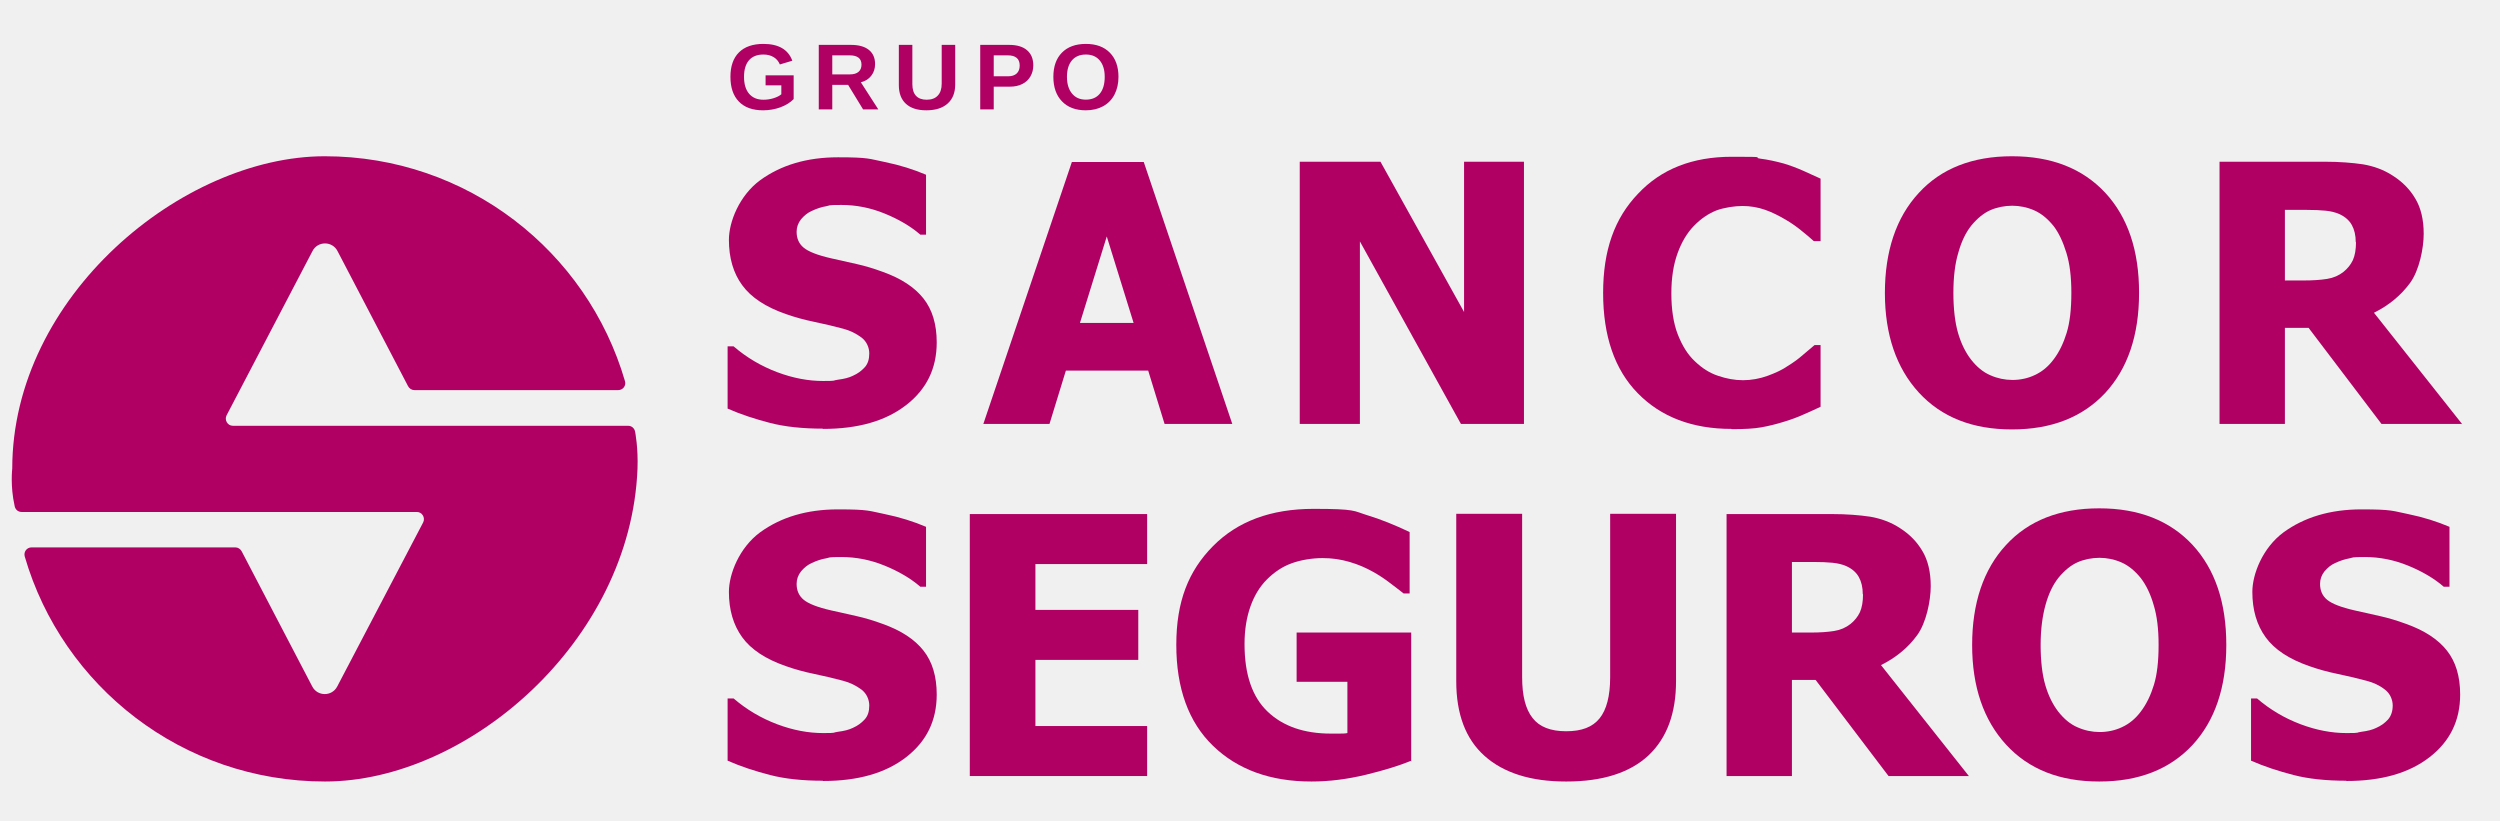
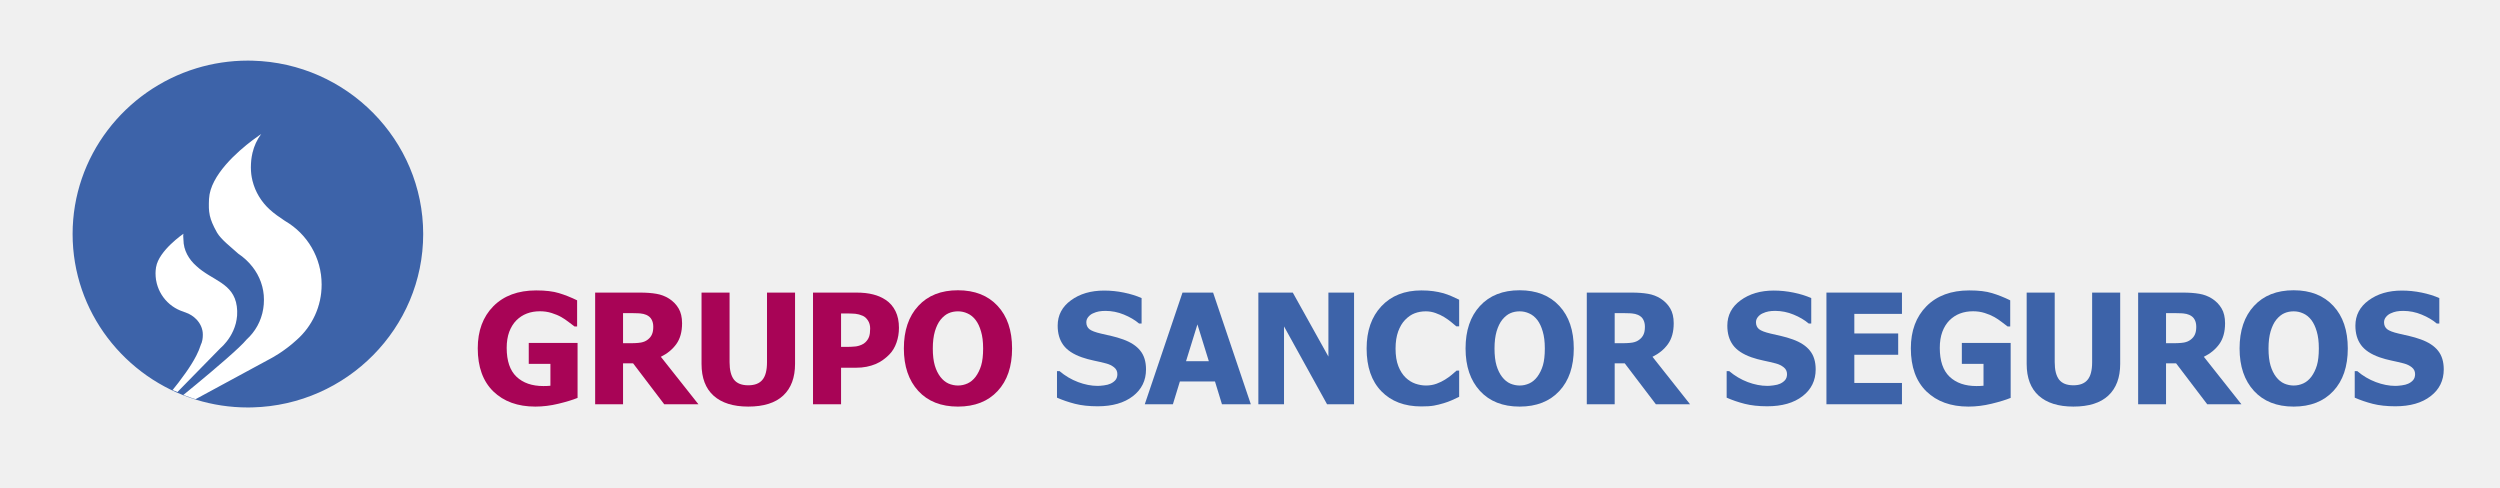
- <svg xmlns="http://www.w3.org/2000/svg" viewBox="0 0 960 315">
-   <defs>
-     <style>
-       .st0 { fill: #b00064; }
-     </style>
-   </defs>
-   <text x="279" y="42" class="st0" font-family="Montserrat, Arial, sans-serif" font-weight="700" font-size="36" letter-spacing="5">GRUPO</text>
-   <path class="st0" d="M5.6,194.2c.2,1.4,1.3,2.4,2.7,2.4h151.8c2,0,3.3,2.2,2.4,4l-33,63c-2,3.9-7.6,3.9-9.6,0l-27.1-51.9c-.5-.9-1.4-1.5-2.4-1.5H12.1c-1.8,0-3.1,1.7-2.6,3.5,14.5,49.9,60.6,86.4,115.3,86.4s117.4-53.8,120-120.1c.3-8.1-.9-14.1-.9-14.1-.2-1.4-1.3-2.4-2.7-2.4H89.4c-2,0-3.3-2.2-2.4-4l33-63.1c2-3.9,7.6-3.9,9.6,0l27.1,51.9c.5.9,1.4,1.5,2.4,1.5h78.3c1.8,0,3.1-1.7,2.6-3.4-14.5-49.9-60.6-86.4-115.3-86.4S4.7,113.8,4.7,180c0,0-.8,6.6.9,14.2" />
-   <path class="st0" d="M316,299.8c-7.7,0-14.5-.7-20.3-2.2-5.8-1.5-11.3-3.3-16.3-5.5v-23.9h2.3c5,4.3,10.6,7.6,16.7,9.9,6.1,2.3,12,3.4,17.7,3.4s3.3-.2,5.7-.5c2.4-.3,4.3-.8,5.7-1.5,1.8-.8,3.2-1.8,4.5-3.2,1.3-1.4,1.8-3.2,1.8-5.4s-1-4.6-3-6.1-4.4-2.7-7.1-3.4c-3.4-.9-7.1-1.8-11-2.6-3.9-.8-7.5-1.8-10.9-3-7.8-2.7-13.4-6.4-16.8-11.1-3.4-4.7-5.1-10.5-5.1-17.4s4-17,12-22.9c8-5.8,17.9-8.8,29.9-8.8s11.9.6,17.9,1.8c5.9,1.2,11.2,2.9,15.9,4.9v23h-2.2c-3.7-3.2-8.3-5.9-13.7-8.1-5.4-2.2-10.9-3.3-16.6-3.3s-4.2.2-5.9.5c-1.8.3-3.6.9-5.5,1.8-1.6.7-2.9,1.8-4.1,3.2-1.1,1.4-1.7,3-1.7,4.8,0,2.6.9,4.6,2.7,6.1,1.8,1.5,5.3,2.9,10.6,4.1,3.4.8,6.6,1.5,9.8,2.2,3.1.7,6.5,1.7,10,3,7,2.5,12.2,5.9,15.6,10.2,3.4,4.3,5.1,9.9,5.1,16.9,0,10-3.9,18-11.8,24.1-7.9,6.1-18.5,9.1-31.9,9.1h0Z" />
-   <polygon class="st0" points="372.4 298 372.4 197.4 440.5 197.4 440.5 216.6 397.6 216.6 397.6 234.2 437.1 234.2 437.1 253.4 397.6 253.4 397.6 278.8 440.5 278.8 440.5 298 372.4 298" />
-   <path class="st0" d="M541.7,292.2c-4.4,1.8-10.2,3.6-17.2,5.3-7.1,1.7-14,2.6-20.9,2.6-15.8,0-28.4-4.6-37.8-13.7-9.4-9.1-14.1-22.1-14.1-38.8s4.7-28.4,14.1-37.9c9.4-9.5,22.2-14.3,38.6-14.3s15.3.8,20.5,2.4c5.3,1.6,10.7,3.8,16.4,6.5v23.6h-2.3c-1.2-1-3-2.3-5.2-4-2.2-1.7-4.5-3.2-6.7-4.4-2.5-1.4-5.4-2.7-8.8-3.7-3.4-1-6.8-1.5-10.5-1.5s-8.3.7-11.8,2c-3.6,1.3-6.7,3.4-9.5,6.2-2.7,2.7-4.8,6.1-6.3,10.3-1.5,4.2-2.3,9-2.3,14.5,0,11.8,3,20.4,8.9,26,5.9,5.6,14,8.4,24.2,8.4h3.2c1.2,0,2.3,0,3.2-.2v-19.7h-19.5v-18.9h44v49.5l-.2-.2Z" />
-   <path class="st0" d="M601.3,300.1c-13.5,0-23.9-3.3-31.2-9.8-7.3-6.5-10.9-16.1-10.9-28.7v-64.3h25.3v62.8c0,7,1.3,12.2,4,15.6,2.6,3.4,6.9,5.1,12.9,5.1s10.1-1.6,12.8-4.9c2.7-3.3,4.1-8.6,4.1-15.8v-62.8h25.3v64.2c0,12.4-3.5,21.9-10.6,28.6-7.1,6.6-17.6,10-31.5,10h-.2Z" />
-   <path class="st0" d="M756,298h-30.8l-28-36.9h-9.1v36.9h-25.1v-100.6h40.5c5.6,0,10.5.4,14.6,1,4.1.7,8,2.1,11.5,4.4,3.6,2.3,6.5,5.2,8.6,8.8,2.1,3.5,3.2,8,3.2,13.5s-1.7,14-5.2,18.8c-3.5,4.8-8.1,8.6-13.9,11.5l33.9,42.8-.2-.2ZM715.3,228.1c0-2.5-.5-4.7-1.5-6.5-1-1.8-2.6-3.2-4.8-4.2-1.6-.7-3.3-1.1-5.3-1.3-2-.2-4.4-.3-7.2-.3h-8.4v27.1h7.2c3.5,0,6.5-.2,9-.6,2.5-.4,4.5-1.3,6.3-2.7,1.6-1.3,2.8-2.8,3.6-4.5.8-1.8,1.2-4.1,1.2-6.9h-.1Z" />
-   <path class="st0" d="M854.9,247.7c0,16.3-4.4,29.1-13,38.4-8.7,9.3-20.6,14-35.8,14s-27.1-4.7-35.8-14.2c-8.6-9.4-13-22.2-13-38.2s4.3-29,13-38.4c8.6-9.4,20.6-14.1,35.8-14.1s27.1,4.7,35.8,14c8.7,9.4,13,22.2,13,38.4h0ZM828.9,247.6c0-6-.6-11.1-1.9-15.3-1.2-4.2-2.9-7.7-5-10.4-2.2-2.7-4.6-4.7-7.3-5.9-2.7-1.2-5.6-1.8-8.5-1.8s-5.9.6-8.4,1.7c-2.5,1.1-5,3.1-7.3,5.9-2.1,2.6-3.8,6.1-5,10.4-1.2,4.3-1.9,9.5-1.9,15.5s.6,11.3,1.8,15.4c1.2,4.1,2.9,7.5,5,10.2,2.2,2.8,4.6,4.8,7.4,6,2.7,1.2,5.6,1.8,8.5,1.8s5.9-.6,8.6-1.9c2.8-1.3,5.2-3.3,7.2-6,2.2-2.9,3.8-6.3,5-10.2,1.2-3.9,1.8-9,1.8-15.3h0Z" />
-   <path class="st0" d="M901,299.8c-7.7,0-14.5-.7-20.3-2.2-5.8-1.5-11.3-3.3-16.3-5.5v-23.9h2.3c5,4.3,10.6,7.6,16.7,9.9,6.1,2.3,12,3.4,17.7,3.4s3.3-.2,5.7-.5c2.4-.3,4.3-.8,5.7-1.5,1.8-.8,3.2-1.8,4.5-3.2,1.2-1.4,1.8-3.2,1.8-5.4s-1-4.6-3-6.1c-2-1.6-4.4-2.7-7.1-3.4-3.4-.9-7.1-1.8-11-2.6-3.9-.8-7.5-1.8-10.9-3-7.8-2.7-13.4-6.4-16.8-11.1-3.4-4.7-5.1-10.5-5.1-17.4s4-17,12-22.9c8-5.8,17.9-8.8,29.9-8.8s11.9.6,17.9,1.8c5.9,1.2,11.2,2.9,15.9,4.9v23h-2.2c-3.7-3.2-8.3-5.9-13.7-8.1-5.4-2.2-10.9-3.3-16.6-3.3s-4.2.2-5.9.5c-1.7.3-3.6.9-5.5,1.8-1.6.7-2.9,1.8-4.1,3.2-1.1,1.4-1.7,3-1.7,4.8,0,2.6.9,4.6,2.7,6.1,1.8,1.5,5.3,2.9,10.6,4.1,3.4.8,6.6,1.5,9.8,2.2,3.1.7,6.5,1.7,10,3,7,2.5,12.2,5.9,15.6,10.2,3.4,4.3,5.1,9.9,5.1,16.9,0,10-3.9,18-11.8,24.1-7.9,6.1-18.5,9.1-31.9,9.1h0Z" />
-   <path class="st0" d="M316,164.6c-7.7,0-14.5-.7-20.3-2.2-5.8-1.5-11.3-3.3-16.3-5.5v-23.9h2.3c5,4.3,10.6,7.6,16.7,9.9,6.1,2.3,12,3.4,17.7,3.4s3.3-.2,5.7-.5c2.4-.3,4.3-.8,5.7-1.5,1.8-.8,3.2-1.8,4.5-3.2,1.3-1.4,1.8-3.2,1.8-5.4s-1-4.6-3-6.1c-2-1.5-4.4-2.7-7.1-3.4-3.4-.9-7.1-1.8-11-2.6-3.9-.8-7.5-1.8-10.9-3-7.8-2.7-13.4-6.4-16.8-11.1-3.4-4.6-5.1-10.5-5.1-17.4s4-17,12-22.9c8-5.8,17.9-8.8,29.9-8.8s11.9.6,17.9,1.8c5.9,1.2,11.2,2.9,15.9,4.9v23h-2.2c-3.7-3.2-8.3-5.9-13.7-8.1-5.4-2.2-10.9-3.3-16.6-3.3s-4.2.2-5.9.5c-1.8.3-3.6.9-5.5,1.8-1.6.7-2.9,1.8-4.1,3.2-1.1,1.4-1.7,3-1.7,4.8,0,2.6.9,4.6,2.7,6.1,1.8,1.5,5.3,2.9,10.6,4.1,3.4.8,6.6,1.5,9.8,2.2,3.1.7,6.5,1.7,10,3,7,2.5,12.2,5.9,15.6,10.2,3.4,4.3,5.1,9.9,5.1,16.9,0,10-3.9,18-11.8,24.1-7.9,6.1-18.5,9.1-31.9,9.1h0Z" />
-   <path class="st0" d="M377.6,162.8l34-100.6h27.6l34,100.6h-26l-6.3-20.5h-31.6l-6.3,20.5h-25.4ZM435.3,124l-10.3-33.2-10.3,33.2h20.6Z" />
-   <polygon class="st0" points="585.2 162.8 561 162.8 522.2 92.7 522.2 162.8 499.1 162.8 499.1 62.1 530.1 62.1 562.2 119.8 562.2 62.1 585.2 62.1 585.2 162.7 585.2 162.8" />
-   <path class="st0" d="M664.9,164.7c-15.1,0-27.1-4.6-36-13.7-8.9-9.1-13.3-22-13.3-38.5s4.4-28.7,13.4-38.1c8.9-9.5,20.9-14.2,36-14.2s7.6.2,10.8.7c3.2.4,6.3,1.1,9.2,1.9,2.3.7,4.8,1.6,7.5,2.8,2.7,1.2,4.9,2.2,6.6,3v24h-2.6c-1.2-1.1-2.7-2.4-4.6-3.9-1.8-1.5-3.9-3-6.3-4.4-2.4-1.4-4.9-2.7-7.7-3.7-2.8-1-5.8-1.5-8.8-1.5s-7,.6-10,1.7c-3,1.2-5.9,3.1-8.7,6-2.5,2.6-4.6,6-6.2,10.4-1.6,4.4-2.4,9.5-2.4,15.5s.8,11.5,2.5,15.8c1.7,4.3,3.8,7.7,6.6,10.3,2.6,2.5,5.5,4.4,8.8,5.5,3.2,1.1,6.4,1.7,9.6,1.7s6.5-.6,9.5-1.7c3-1.1,5.6-2.3,7.6-3.7,2.3-1.4,4.2-2.8,5.9-4.3,1.7-1.4,3.2-2.7,4.5-3.8h2.3v23.7c-1.8.9-4,1.8-6.4,2.9-2.4,1.1-4.9,2-7.5,2.8-3.2,1-6.1,1.7-8.9,2.2-2.8.5-6.5.7-11.4.7h0Z" />
-   <path class="st0" d="M821.4,112.5c0,16.3-4.4,29.1-13,38.4-8.7,9.3-20.6,14-35.8,14s-27.1-4.7-35.8-14.2c-8.6-9.4-13-22.2-13-38.2s4.3-29,13-38.4c8.6-9.4,20.6-14.1,35.8-14.1s27.1,4.7,35.8,14c8.7,9.4,13,22.2,13,38.4h0ZM795.4,112.4c0-6-.6-11.1-1.9-15.3-1.3-4.2-2.9-7.7-5-10.4-2.2-2.7-4.6-4.7-7.3-5.9-2.7-1.2-5.6-1.8-8.5-1.8s-5.9.6-8.4,1.7c-2.5,1.1-5,3.1-7.3,5.9-2.1,2.6-3.8,6.1-5,10.4-1.3,4.3-1.9,9.5-1.9,15.5s.6,11.3,1.8,15.4c1.2,4.1,2.9,7.5,5,10.2,2.2,2.8,4.6,4.8,7.4,6,2.7,1.2,5.6,1.8,8.5,1.8s5.9-.6,8.6-1.9c2.8-1.3,5.2-3.3,7.2-6,2.2-2.9,3.8-6.3,5-10.2,1.2-3.9,1.8-9,1.8-15.3h0Z" />
-   <path class="st0" d="M945.3,162.8h-30.8l-28-36.9h-9.1v36.9h-25.1V62.1h40.5c5.6,0,10.5.4,14.6,1,4.1.7,8,2.1,11.5,4.4,3.6,2.3,6.5,5.2,8.6,8.8,2.1,3.5,3.2,8,3.2,13.5s-1.7,14-5.2,18.8c-3.5,4.8-8.1,8.6-13.9,11.5l33.9,42.8h-.2ZM904.6,92.9c0-2.5-.5-4.7-1.5-6.5-1-1.8-2.6-3.2-4.8-4.2-1.6-.7-3.3-1.1-5.3-1.3-2-.2-4.4-.3-7.2-.3h-8.4v27.1h7.2c3.5,0,6.5-.2,9-.6,2.5-.4,4.5-1.3,6.3-2.7,1.6-1.3,2.8-2.8,3.6-4.5.8-1.8,1.2-4.1,1.2-6.9h-.1Z" />
+ <svg xmlns="http://www.w3.org/2000/svg" width="246px" height="48px" version="1.1" xml:space="preserve" style="fill-rule:evenodd;clip-rule:evenodd;stroke-linejoin:round;stroke-miterlimit:1.414;">
+   <g>
+     <path d="M28.077,21.758L27.967,21.685C27.5,21.375 26.985,21.024 26.524,20.599C25.72,19.862 25.12,18.891 24.848,17.794C24.744,17.371 24.687,16.931 24.687,16.478C24.687,15.974 24.74,15.491 24.848,15.034C25.008,14.361 25.289,13.741 25.703,13.189C25.703,13.189 25.359,13.41 24.848,13.796C23.415,14.876 20.674,17.24 20.567,19.573C20.507,20.895 20.563,21.479 21.36,22.899C21.785,23.6 22.678,24.264 23.439,24.959C23.979,25.321 24.457,25.76 24.848,26.264C25.549,27.165 25.972,28.271 25.972,29.501C25.972,30.756 25.563,31.883 24.848,32.783C24.669,33.01 24.471,33.222 24.254,33.417C23.662,34.167 21.107,36.333 19.323,37.81C18.813,38.232 18.365,38.598 18.045,38.859C18.456,39.006 18.825,39.162 19.249,39.279L19.323,39.239L24.848,36.247L26.661,35.266C26.661,35.266 27.947,34.607 29.217,33.429C30.707,32.103 31.651,30.166 31.651,28.008C31.651,25.341 30.224,23.014 28.077,21.758" style="fill:white;" />
+     <path d="M21.715,34.233C21.715,34.233 23.647,32.666 23.302,30.135C22.985,27.825 20.849,27.599 19.333,26.182L19.322,26.172C18.59,25.528 18.053,24.633 18.053,23.582C18.053,23.325 18.001,23.24 18.053,22.998C18.053,22.998 15.62,24.652 15.356,26.291C15.319,26.522 15.302,26.685 15.302,26.889C15.302,28.663 16.438,30.155 18.041,30.668C18.126,30.698 18.172,30.722 18.264,30.752C18.654,30.884 19.027,31.116 19.322,31.422C19.704,31.818 19.957,32.338 19.957,32.93C19.957,33.288 19.906,33.631 19.757,33.931C19.65,34.278 19.5,34.628 19.322,34.978C19.029,35.556 18.657,36.134 18.265,36.689C17.773,37.385 17.329,37.955 16.981,38.378C17.139,38.447 17.298,38.514 17.459,38.579L19.322,36.675L21.715,34.233Z" style="fill:white;" />
+     <path d="M52.029,35.802L54.161,35.802L54.161,37.957C54.062,37.967 53.947,37.975 53.815,37.98C53.681,37.985 53.566,37.987 53.468,37.987C52.35,37.987 51.469,37.682 50.825,37.072C50.181,36.461 49.858,35.514 49.858,34.231C49.858,33.63 49.943,33.104 50.109,32.651C50.282,32.198 50.513,31.824 50.803,31.53C51.108,31.225 51.455,30.998 51.843,30.851C52.233,30.702 52.663,30.629 53.136,30.629C53.538,30.629 53.92,30.686 54.279,30.799C54.644,30.912 54.964,31.047 55.239,31.204C55.474,31.337 55.715,31.5 55.962,31.692C56.212,31.879 56.404,32.024 56.538,32.127L56.788,32.127L56.788,29.552C56.173,29.252 55.578,29.016 55.002,28.843C54.426,28.666 53.678,28.577 52.758,28.577C50.977,28.578 49.574,29.097 48.545,30.135C47.522,31.173 47.011,32.553 47.011,34.275C47.011,36.105 47.522,37.52 48.545,38.518C49.574,39.512 50.95,40.009 52.678,40.009C53.425,40.008 54.184,39.915 54.95,39.728C55.724,39.541 56.35,39.35 56.833,39.153L56.833,33.743L52.029,33.743L52.029,35.802Z" style="fill:rgb(168,4,86);" />
+     <path d="M64.149,32.909C64.066,33.101 63.935,33.265 63.758,33.403C63.571,33.556 63.342,33.657 63.071,33.706C62.986,33.72 62.893,33.732 62.795,33.742C62.59,33.761 62.357,33.772 62.098,33.772L61.308,33.772L61.308,30.813L62.23,30.813C62.441,30.813 62.63,30.818 62.795,30.827C62.876,30.831 62.95,30.836 63.02,30.843C63.232,30.862 63.423,30.909 63.596,30.983C63.841,31.092 64.016,31.246 64.12,31.448C64.228,31.644 64.282,31.881 64.282,32.156C64.282,32.466 64.237,32.717 64.149,32.909M66.547,33.861C66.926,33.335 67.116,32.65 67.116,31.809C67.115,31.215 67,30.724 66.769,30.341C66.538,29.952 66.225,29.633 65.832,29.382C65.447,29.14 65.029,28.983 64.577,28.909C64.124,28.831 63.593,28.791 62.983,28.791L58.563,28.791L58.563,39.779L61.308,39.779L61.308,35.751L62.297,35.751L62.795,36.406L65.359,39.779L68.724,39.779L65.027,35.108C65.662,34.798 66.169,34.383 66.547,33.861" style="fill:rgb(168,4,86);" />
+     <path d="M75.473,35.648C75.473,36.44 75.323,37.014 75.023,37.373C74.727,37.733 74.262,37.913 73.628,37.913C72.978,37.913 72.509,37.725 72.219,37.352C71.933,36.977 71.79,36.41 71.79,35.648L71.79,28.791L69.031,28.791L69.031,35.809C69.031,37.182 69.427,38.224 70.219,38.938C71.015,39.651 72.152,40.008 73.628,40.008C75.148,40.008 76.294,39.647 77.067,38.923C77.844,38.196 78.233,37.156 78.233,35.801L78.233,28.791L75.473,28.791L75.473,35.648Z" style="fill:rgb(168,4,86);" />
+     <path d="M85.52,33.123C85.456,33.32 85.331,33.51 85.144,33.691C85.055,33.78 84.927,33.861 84.76,33.935C84.598,34.004 84.442,34.051 84.295,34.075L84.192,34.091C84.044,34.111 83.876,34.123 83.69,34.127C83.458,34.132 83.213,34.134 82.952,34.134L82.76,34.134L82.76,30.843L83.151,30.843C83.559,30.843 83.882,30.853 84.118,30.872L84.192,30.879C84.41,30.901 84.637,30.963 84.871,31.065C85.077,31.148 85.254,31.303 85.402,31.529C85.55,31.751 85.623,32.016 85.623,32.326C85.623,32.661 85.589,32.927 85.52,33.123M87.159,29.515C86.784,29.264 86.366,29.082 85.904,28.969C85.446,28.851 84.9,28.791 84.266,28.791L80,28.791L80,39.779L82.76,39.779L82.76,36.186L84.207,36.186C84.6,36.186 84.954,36.154 85.269,36.09C85.589,36.026 85.884,35.937 86.155,35.824C86.425,35.711 86.671,35.573 86.893,35.411C87.119,35.248 87.326,35.071 87.513,34.879C87.817,34.569 88.051,34.184 88.213,33.721C88.376,33.259 88.457,32.772 88.457,32.26C88.457,31.625 88.344,31.079 88.118,30.621C87.891,30.159 87.572,29.79 87.159,29.515" style="fill:rgb(168,4,86);" />
+     <path d="M96.548,35.957C96.42,36.38 96.238,36.752 96.002,37.071C95.78,37.366 95.517,37.586 95.213,37.728C94.907,37.866 94.593,37.935 94.268,37.935L94.264,37.935C93.946,37.934 93.637,37.87 93.338,37.743C93.038,37.61 92.77,37.391 92.534,37.086C92.302,36.786 92.12,36.415 91.987,35.972C91.855,35.524 91.788,34.963 91.788,34.289C91.788,33.635 91.857,33.071 91.995,32.6C92.137,32.127 92.322,31.748 92.549,31.463C92.804,31.153 93.07,30.939 93.345,30.82C93.62,30.698 93.927,30.637 94.264,30.636L94.268,30.636C94.588,30.636 94.895,30.702 95.19,30.836C95.49,30.964 95.759,31.178 95.995,31.478C96.221,31.773 96.401,32.151 96.533,32.614C96.671,33.071 96.74,33.628 96.74,34.282C96.74,34.971 96.676,35.529 96.548,35.957M98.164,30.098C97.216,29.075 95.916,28.564 94.264,28.562L94.261,28.562C92.602,28.562 91.302,29.077 90.357,30.106C89.412,31.128 88.94,32.523 88.94,34.289C88.94,36.041 89.412,37.433 90.357,38.466C91.302,39.494 92.602,40.009 94.261,40.009L94.264,40.009C95.916,40.008 97.216,39.498 98.164,38.481C99.114,37.463 99.589,36.065 99.589,34.289C99.589,32.514 99.114,31.116 98.164,30.098" style="fill:rgb(168,4,86);" />
+     <path d="M112.207,34.511C111.838,34.043 111.273,33.672 110.51,33.397C110.121,33.259 109.755,33.151 109.41,33.072C109.071,32.993 108.717,32.912 108.348,32.828C107.777,32.696 107.391,32.548 107.189,32.385C106.992,32.218 106.894,31.994 106.894,31.714C106.894,31.522 106.956,31.35 107.079,31.198C107.206,31.04 107.356,30.922 107.529,30.843C107.74,30.744 107.942,30.678 108.133,30.644C108.326,30.61 108.542,30.592 108.783,30.592C109.403,30.593 110.005,30.713 110.591,30.954C111.181,31.196 111.681,31.49 112.089,31.839L112.333,31.839L112.333,29.33C111.821,29.104 111.241,28.924 110.591,28.791C109.947,28.658 109.297,28.592 108.643,28.592C107.339,28.593 106.252,28.912 105.381,29.552C104.51,30.187 104.075,31.018 104.075,32.046C104.075,32.809 104.259,33.444 104.628,33.949C104.997,34.456 105.607,34.861 106.458,35.16C106.828,35.288 107.223,35.397 107.647,35.485C108.075,35.573 108.476,35.667 108.85,35.765C109.149,35.844 109.408,35.97 109.624,36.142C109.84,36.314 109.949,36.537 109.949,36.814C109.949,37.059 109.883,37.258 109.75,37.411C109.617,37.559 109.455,37.674 109.263,37.758C109.105,37.832 108.896,37.886 108.635,37.92C108.379,37.954 108.173,37.972 108.016,37.972C107.391,37.972 106.746,37.846 106.082,37.596C105.417,37.345 104.81,36.986 104.259,36.518L104.008,36.518L104.008,39.13C104.555,39.371 105.145,39.573 105.78,39.736C106.419,39.898 107.16,39.979 108.001,39.979C109.462,39.979 110.621,39.647 111.477,38.983C112.337,38.319 112.768,37.441 112.768,36.348C112.768,35.586 112.581,34.974 112.207,34.511" style="fill:rgb(61,99,169);" />
+     <path d="M117.827,35.544L116.705,35.544L117.827,31.92L117.827,31.921L118.949,35.544L117.827,35.544ZM117.827,28.791L116.358,28.791L112.646,39.779L115.413,39.779L116.1,37.536L119.554,37.536L120.24,39.779L123.081,39.779L119.369,28.791L117.827,28.791Z" style="fill:rgb(61,99,169);" />
+     <path d="M130.715,35.086L127.21,28.791L123.822,28.791L123.822,39.779L126.347,39.779L126.347,32.119L130.582,39.779L133.239,39.779L133.239,28.791L130.715,28.791L130.715,35.086Z" style="fill:rgb(61,99,169);" />
+     <path d="M142.046,28.857C141.727,28.769 141.392,28.7 141.042,28.651C140.693,28.601 140.299,28.577 139.861,28.577C138.214,28.578 136.902,29.096 135.929,30.134C134.959,31.168 134.475,32.554 134.475,34.296C134.475,36.102 134.959,37.505 135.929,38.503C136.898,39.497 138.206,39.993 139.855,39.993C140.381,39.993 140.794,39.966 141.094,39.912C141.395,39.858 141.717,39.779 142.061,39.675C142.341,39.592 142.614,39.491 142.88,39.374C143.146,39.251 143.379,39.142 143.581,39.048L143.581,36.465L143.33,36.465C143.192,36.589 143.029,36.729 142.843,36.886C142.656,37.044 142.44,37.199 142.193,37.351C141.967,37.499 141.69,37.634 141.359,37.757C141.03,37.876 140.683,37.934 140.319,37.934C139.97,37.934 139.618,37.873 139.264,37.75C138.915,37.627 138.597,37.427 138.312,37.152C138.017,36.867 137.778,36.493 137.597,36.031C137.414,35.563 137.323,34.988 137.323,34.303C137.323,33.654 137.409,33.091 137.581,32.614C137.759,32.136 137.984,31.757 138.261,31.477C138.561,31.168 138.875,30.951 139.205,30.828C139.539,30.7 139.906,30.635 140.305,30.635C140.639,30.636 140.959,30.693 141.264,30.805C141.574,30.914 141.857,31.046 142.112,31.204C142.368,31.362 142.597,31.524 142.799,31.691C143,31.853 143.168,31.994 143.301,32.112L143.581,32.112L143.581,29.492C143.398,29.398 143.16,29.288 142.865,29.16C142.57,29.032 142.297,28.931 142.046,28.857" style="fill:rgb(61,99,169);" />
+     <path d="M151.82,35.957C151.692,36.38 151.509,36.752 151.273,37.071C151.052,37.366 150.789,37.586 150.484,37.728C150.178,37.866 149.864,37.935 149.54,37.935L149.536,37.935C149.217,37.934 148.909,37.87 148.61,37.743C148.309,37.61 148.042,37.391 147.805,37.086C147.574,36.786 147.392,36.415 147.258,35.972C147.127,35.524 147.06,34.963 147.06,34.289C147.06,33.635 147.129,33.071 147.266,32.6C147.409,32.127 147.593,31.748 147.82,31.463C148.076,31.153 148.341,30.939 148.617,30.82C148.891,30.698 149.198,30.637 149.536,30.636L149.54,30.636C149.859,30.636 150.167,30.702 150.462,30.836C150.762,30.964 151.03,31.178 151.266,31.478C151.493,31.773 151.673,32.151 151.804,32.614C151.942,33.071 152.011,33.628 152.011,34.282C152.011,34.971 151.947,35.529 151.82,35.957M149.536,28.562L149.532,28.562C147.874,28.562 146.573,29.077 145.628,30.106C144.683,31.128 144.211,32.523 144.211,34.289C144.211,36.041 144.683,37.433 145.628,38.466C146.573,39.494 147.874,40.009 149.532,40.009L149.536,40.009C151.187,40.008 152.487,39.498 153.435,38.481C154.385,37.463 154.86,36.065 154.86,34.289C154.86,32.514 154.385,31.116 153.435,30.098C152.487,29.075 151.187,28.564 149.536,28.562" style="fill:rgb(61,99,169);" />
+     <path d="M161.726,32.909C161.643,33.101 161.512,33.265 161.335,33.403C161.148,33.556 160.919,33.657 160.649,33.706C160.563,33.72 160.47,33.732 160.372,33.742C160.166,33.761 159.934,33.772 159.674,33.772L158.885,33.772L158.885,30.813L159.807,30.813C160.019,30.813 160.207,30.818 160.372,30.827C160.453,30.831 160.528,30.836 160.597,30.843C160.809,30.862 161,30.909 161.173,30.983C161.418,31.092 161.593,31.246 161.697,31.448C161.805,31.644 161.859,31.881 161.859,32.156C161.859,32.466 161.815,32.717 161.726,32.909M164.124,33.861C164.503,33.335 164.693,32.65 164.693,31.809C164.693,31.215 164.577,30.724 164.346,30.341C164.115,29.952 163.802,29.633 163.409,29.382C163.025,29.14 162.607,28.983 162.154,28.909C161.702,28.831 161.17,28.791 160.56,28.791L156.14,28.791L156.14,39.779L158.885,39.779L158.885,35.751L159.873,35.751L160.372,36.406L162.937,39.779L166.301,39.779L162.604,35.108C163.239,34.798 163.746,34.383 164.124,33.861" style="fill:rgb(61,99,169);" />
+     <path d="M176.404,33.397C176.015,33.258 175.649,33.151 175.304,33.072C174.965,32.993 174.611,32.913 174.242,32.828C173.672,32.696 173.285,32.547 173.084,32.385C172.886,32.218 172.788,31.994 172.788,31.713C172.788,31.521 172.849,31.349 172.972,31.198C173.1,31.04 173.251,30.922 173.423,30.843C173.634,30.744 173.836,30.677 174.028,30.643C174.219,30.61 174.436,30.591 174.677,30.591C175.298,30.593 175.9,30.712 176.485,30.954C177.076,31.195 177.575,31.491 177.983,31.838L178.227,31.838L178.227,29.331C177.715,29.104 177.134,28.924 176.485,28.791C175.84,28.659 175.191,28.591 174.538,28.591C173.233,28.593 172.146,28.913 171.275,29.552C170.405,30.186 169.969,31.017 169.969,32.045C169.969,32.809 170.153,33.444 170.522,33.95C170.891,34.456 171.502,34.861 172.352,35.16C172.721,35.288 173.118,35.397 173.541,35.484C173.968,35.574 174.37,35.666 174.744,35.764C175.044,35.843 175.302,35.969 175.518,36.142C175.735,36.313 175.843,36.538 175.843,36.813C175.843,37.059 175.777,37.258 175.644,37.411C175.511,37.559 175.348,37.673 175.157,37.758C175,37.831 174.791,37.886 174.53,37.919C174.274,37.955 174.067,37.971 173.91,37.971C173.285,37.971 172.64,37.846 171.976,37.596C171.312,37.344 170.705,36.986 170.153,36.517L169.903,36.517L169.903,39.13C170.449,39.371 171.04,39.574 171.674,39.736C172.313,39.898 173.053,39.978 173.895,39.978C175.356,39.978 176.515,39.647 177.371,38.983C178.232,38.319 178.663,37.441 178.663,36.347C178.662,35.586 178.475,34.974 178.101,34.511C177.732,34.042 177.167,33.672 176.404,33.397" style="fill:rgb(61,99,169);" />
+     <path d="M179.721,39.779L187.152,39.779L187.152,37.683L182.466,37.683L182.466,34.909L186.782,34.909L186.782,32.813L182.466,32.813L182.466,30.886L187.152,30.886L187.152,28.791L179.721,28.791L179.721,39.779Z" style="fill:rgb(61,99,169);" />
+     <path d="M193.045,35.802L195.178,35.802L195.178,37.957C195.079,37.967 194.964,37.975 194.83,37.98C194.697,37.985 194.582,37.987 194.484,37.987C193.367,37.987 192.486,37.682 191.842,37.072C191.197,36.461 190.875,35.514 190.875,34.231C190.875,33.63 190.959,33.104 191.126,32.651C191.298,32.198 191.529,31.824 191.82,31.53C192.125,31.225 192.472,30.998 192.861,30.851C193.249,30.702 193.68,30.629 194.152,30.629C194.555,30.629 194.937,30.686 195.296,30.799C195.659,30.912 195.98,31.047 196.255,31.204C196.491,31.337 196.733,31.5 196.979,31.692C197.229,31.879 197.421,32.024 197.554,32.127L197.805,32.127L197.805,29.552C197.19,29.252 196.595,29.016 196.019,28.843C195.443,28.666 194.695,28.577 193.775,28.577C191.994,28.578 190.59,29.097 189.562,30.135C188.538,31.173 188.027,32.553 188.027,34.275C188.027,36.105 188.538,37.52 189.562,38.518C190.59,39.512 191.968,40.009 193.694,40.009C194.443,40.008 195.199,39.915 195.967,39.728C196.739,39.541 197.366,39.35 197.849,39.153L197.849,33.743L193.045,33.743L193.045,35.802Z" style="fill:rgb(61,99,169);" />
+     <path d="M205.866,35.648C205.866,36.44 205.717,37.014 205.416,37.373C205.121,37.733 204.656,37.913 204.021,37.913C203.372,37.913 202.902,37.725 202.612,37.352C202.327,36.977 202.184,36.41 202.184,35.648L202.184,28.791L199.424,28.791L199.424,35.809C199.424,37.182 199.82,38.224 200.612,38.938C201.409,39.651 202.546,40.008 204.021,40.008C205.542,40.008 206.688,39.647 207.461,38.923C208.237,38.196 208.627,37.156 208.627,35.801L208.627,28.791L205.866,28.791L205.866,35.648Z" style="fill:rgb(61,99,169);" />
+     <path d="M215.979,32.909C215.896,33.101 215.765,33.265 215.588,33.403C215.401,33.556 215.172,33.657 214.902,33.706C214.816,33.72 214.723,33.732 214.626,33.742C214.419,33.761 214.188,33.772 213.928,33.772L213.138,33.772L213.138,30.813L214.061,30.813C214.272,30.813 214.46,30.818 214.626,30.827C214.706,30.831 214.781,30.836 214.85,30.843C215.062,30.862 215.253,30.909 215.426,30.983C215.671,31.092 215.846,31.246 215.95,31.448C216.058,31.644 216.112,31.881 216.112,32.156C216.112,32.466 216.068,32.717 215.979,32.909M218.377,33.861C218.756,33.335 218.946,32.65 218.946,31.809C218.946,31.215 218.831,30.724 218.599,30.341C218.368,29.952 218.055,29.633 217.662,29.382C217.278,29.14 216.86,28.983 216.408,28.909C215.955,28.831 215.423,28.791 214.813,28.791L210.393,28.791L210.393,39.779L213.138,39.779L213.138,35.751L214.127,35.751L214.626,36.406L217.19,39.779L220.555,39.779L216.858,35.108C217.493,34.798 217.999,34.383 218.377,33.861" style="fill:rgb(61,99,169);" />
+     <path d="M227.982,35.957C227.854,36.38 227.673,36.752 227.436,37.071C227.214,37.366 226.951,37.586 226.646,37.728C226.341,37.866 226.027,37.935 225.702,37.935L225.698,37.935C225.38,37.934 225.071,37.87 224.772,37.743C224.471,37.61 224.204,37.391 223.967,37.086C223.736,36.786 223.554,36.415 223.421,35.972C223.289,35.524 223.222,34.963 223.222,34.289C223.222,33.635 223.291,33.071 223.429,32.6C223.572,32.127 223.756,31.748 223.982,31.463C224.238,31.153 224.503,30.939 224.779,30.82C225.053,30.698 225.36,30.637 225.698,30.636L225.702,30.636C226.021,30.636 226.329,30.702 226.624,30.836C226.924,30.964 227.192,31.178 227.428,31.478C227.655,31.773 227.835,32.151 227.967,32.614C228.105,33.071 228.174,33.628 228.174,34.282C228.173,34.971 228.11,35.529 227.982,35.957M225.698,28.562L225.694,28.562C224.037,28.562 222.735,29.077 221.791,30.106C220.846,31.128 220.374,32.523 220.374,34.289C220.374,36.041 220.846,37.433 221.791,38.466C222.735,39.494 224.037,40.009 225.694,40.009L225.698,40.009C227.349,40.008 228.649,39.498 229.598,38.481C230.548,37.463 231.023,36.065 231.023,34.289C231.022,32.514 230.548,31.116 229.598,30.098C228.649,29.075 227.349,28.564 225.698,28.562" style="fill:rgb(61,99,169);" />
+     <path d="M239.904,34.511C239.535,34.043 238.968,33.672 238.207,33.397C237.817,33.259 237.451,33.151 237.107,33.072C236.767,32.993 236.413,32.912 236.044,32.828C235.473,32.696 235.087,32.548 234.885,32.385C234.688,32.218 234.59,31.994 234.59,31.714C234.59,31.522 234.652,31.35 234.775,31.198C234.902,31.04 235.052,30.922 235.225,30.843C235.436,30.744 235.638,30.678 235.83,30.644C236.022,30.61 236.238,30.592 236.479,30.592C237.099,30.593 237.702,30.713 238.288,30.954C238.878,31.196 239.378,31.49 239.786,31.839L240.029,31.839L240.029,29.33C239.517,29.104 238.937,28.924 238.288,28.791C237.643,28.658 236.994,28.592 236.34,28.592C235.036,28.593 233.948,28.912 233.078,29.552C232.207,30.187 231.771,31.018 231.771,32.046C231.771,32.809 231.956,33.444 232.325,33.949C232.694,34.456 233.303,34.861 234.155,35.16C234.524,35.288 234.92,35.397 235.343,35.485C235.771,35.573 236.172,35.667 236.546,35.765C236.846,35.844 237.104,35.97 237.321,36.142C237.537,36.314 237.645,36.537 237.645,36.814C237.645,37.059 237.579,37.258 237.446,37.411C237.313,37.559 237.151,37.674 236.96,37.758C236.801,37.832 236.592,37.886 236.332,37.92C236.076,37.954 235.87,37.972 235.712,37.972C235.087,37.972 234.443,37.846 233.778,37.596C233.114,37.345 232.506,36.986 231.956,36.518L231.705,36.518L231.705,39.13C232.251,39.371 232.842,39.573 233.476,39.736C234.115,39.898 234.856,39.979 235.697,39.979C237.158,39.979 238.317,39.647 239.174,38.983C240.034,38.319 240.465,37.441 240.465,36.348C240.465,35.586 240.277,34.974 239.904,34.511" style="fill:rgb(61,99,169);" />
+     <path d="M29.217,33.429C27.946,34.607 26.661,35.266 26.661,35.266L24.848,36.247L19.322,39.24L19.249,39.28C18.825,39.162 18.456,39.006 18.045,38.859C18.365,38.598 18.813,38.232 19.322,37.81C21.107,36.333 23.662,34.167 24.254,33.417C24.47,33.222 24.669,33.01 24.848,32.783C25.563,31.883 25.971,30.756 25.971,29.501C25.971,28.271 25.548,27.165 24.848,26.264C24.457,25.76 23.979,25.321 23.439,24.959C22.677,24.264 21.784,23.6 21.36,22.899C20.563,21.479 20.507,20.895 20.567,19.574C20.673,17.24 23.415,14.876 24.848,13.796C25.359,13.41 25.703,13.189 25.703,13.189C25.289,13.742 25.007,14.361 24.848,15.034C24.74,15.492 24.687,15.974 24.687,16.478C24.687,16.931 24.743,17.371 24.848,17.794C25.12,18.891 25.72,19.863 26.524,20.599C26.985,21.024 27.5,21.375 27.966,21.685L28.077,21.758C30.224,23.014 31.651,25.341 31.651,28.008C31.651,30.166 30.707,32.103 29.217,33.429M16.981,38.379C17.329,37.955 17.773,37.386 18.265,36.69C18.657,36.135 19.029,35.557 19.322,34.979C19.5,34.628 19.65,34.279 19.757,33.932C19.906,33.632 19.957,33.288 19.957,32.931C19.957,32.339 19.704,31.819 19.322,31.423C19.027,31.116 18.654,30.885 18.264,30.752C18.172,30.723 18.126,30.699 18.041,30.669C16.438,30.156 15.302,28.663 15.302,26.89C15.302,26.686 15.319,26.523 15.356,26.291C15.62,24.653 18.053,22.998 18.053,22.998C18.001,23.24 18.053,23.325 18.053,23.582C18.053,24.634 18.59,25.529 19.322,26.173L19.333,26.183C20.849,27.6 22.985,27.825 23.302,30.136C23.647,32.666 21.715,34.234 21.715,34.234L19.322,36.676L17.459,38.579C17.298,38.515 17.139,38.448 16.981,38.379M24.848,5.971C24.697,5.967 24.545,5.964 24.393,5.964C22.63,5.964 20.927,6.229 19.322,6.719C12.283,8.87 7.144,15.375 7.144,23.03C7.144,30.684 12.283,37.189 19.322,39.34C20.927,39.829 22.63,40.095 24.393,40.095C24.545,40.095 24.697,40.092 24.848,40.088C34.139,39.848 41.642,32.278 41.642,23.03C41.642,13.781 34.139,6.211 24.848,5.971" style="fill:rgb(61,99,169);" />
+   </g>
</svg>
